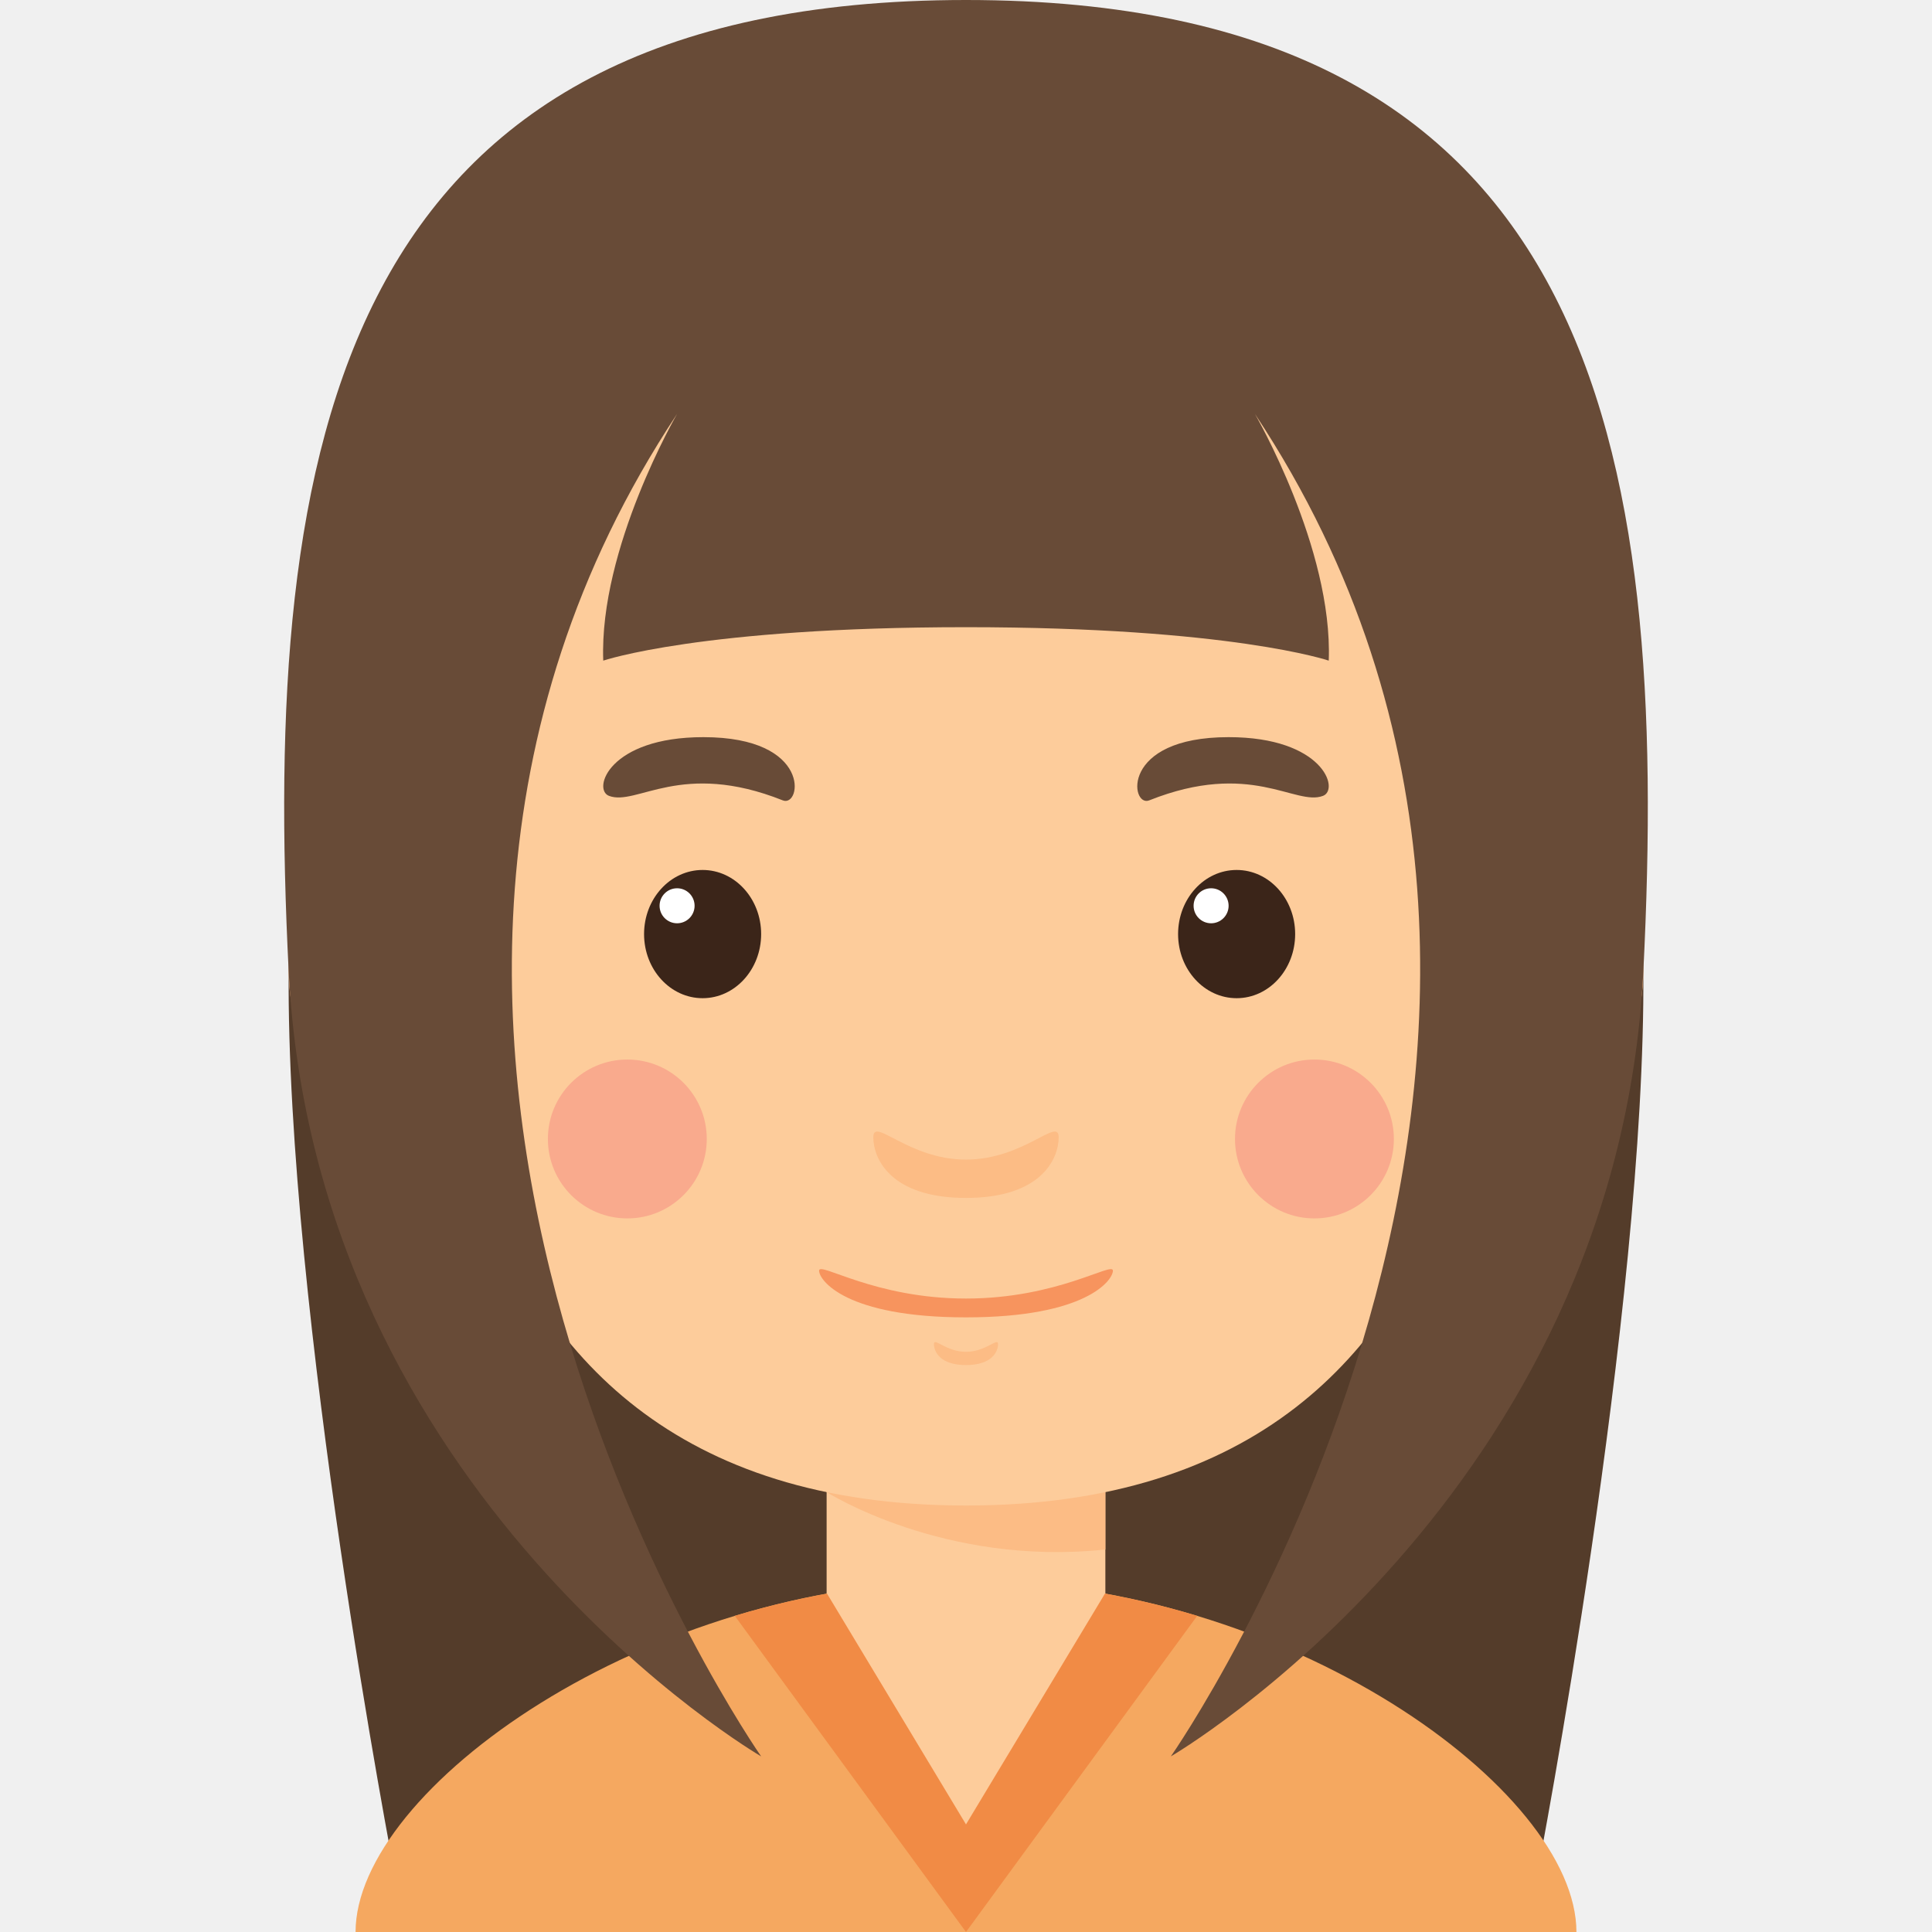
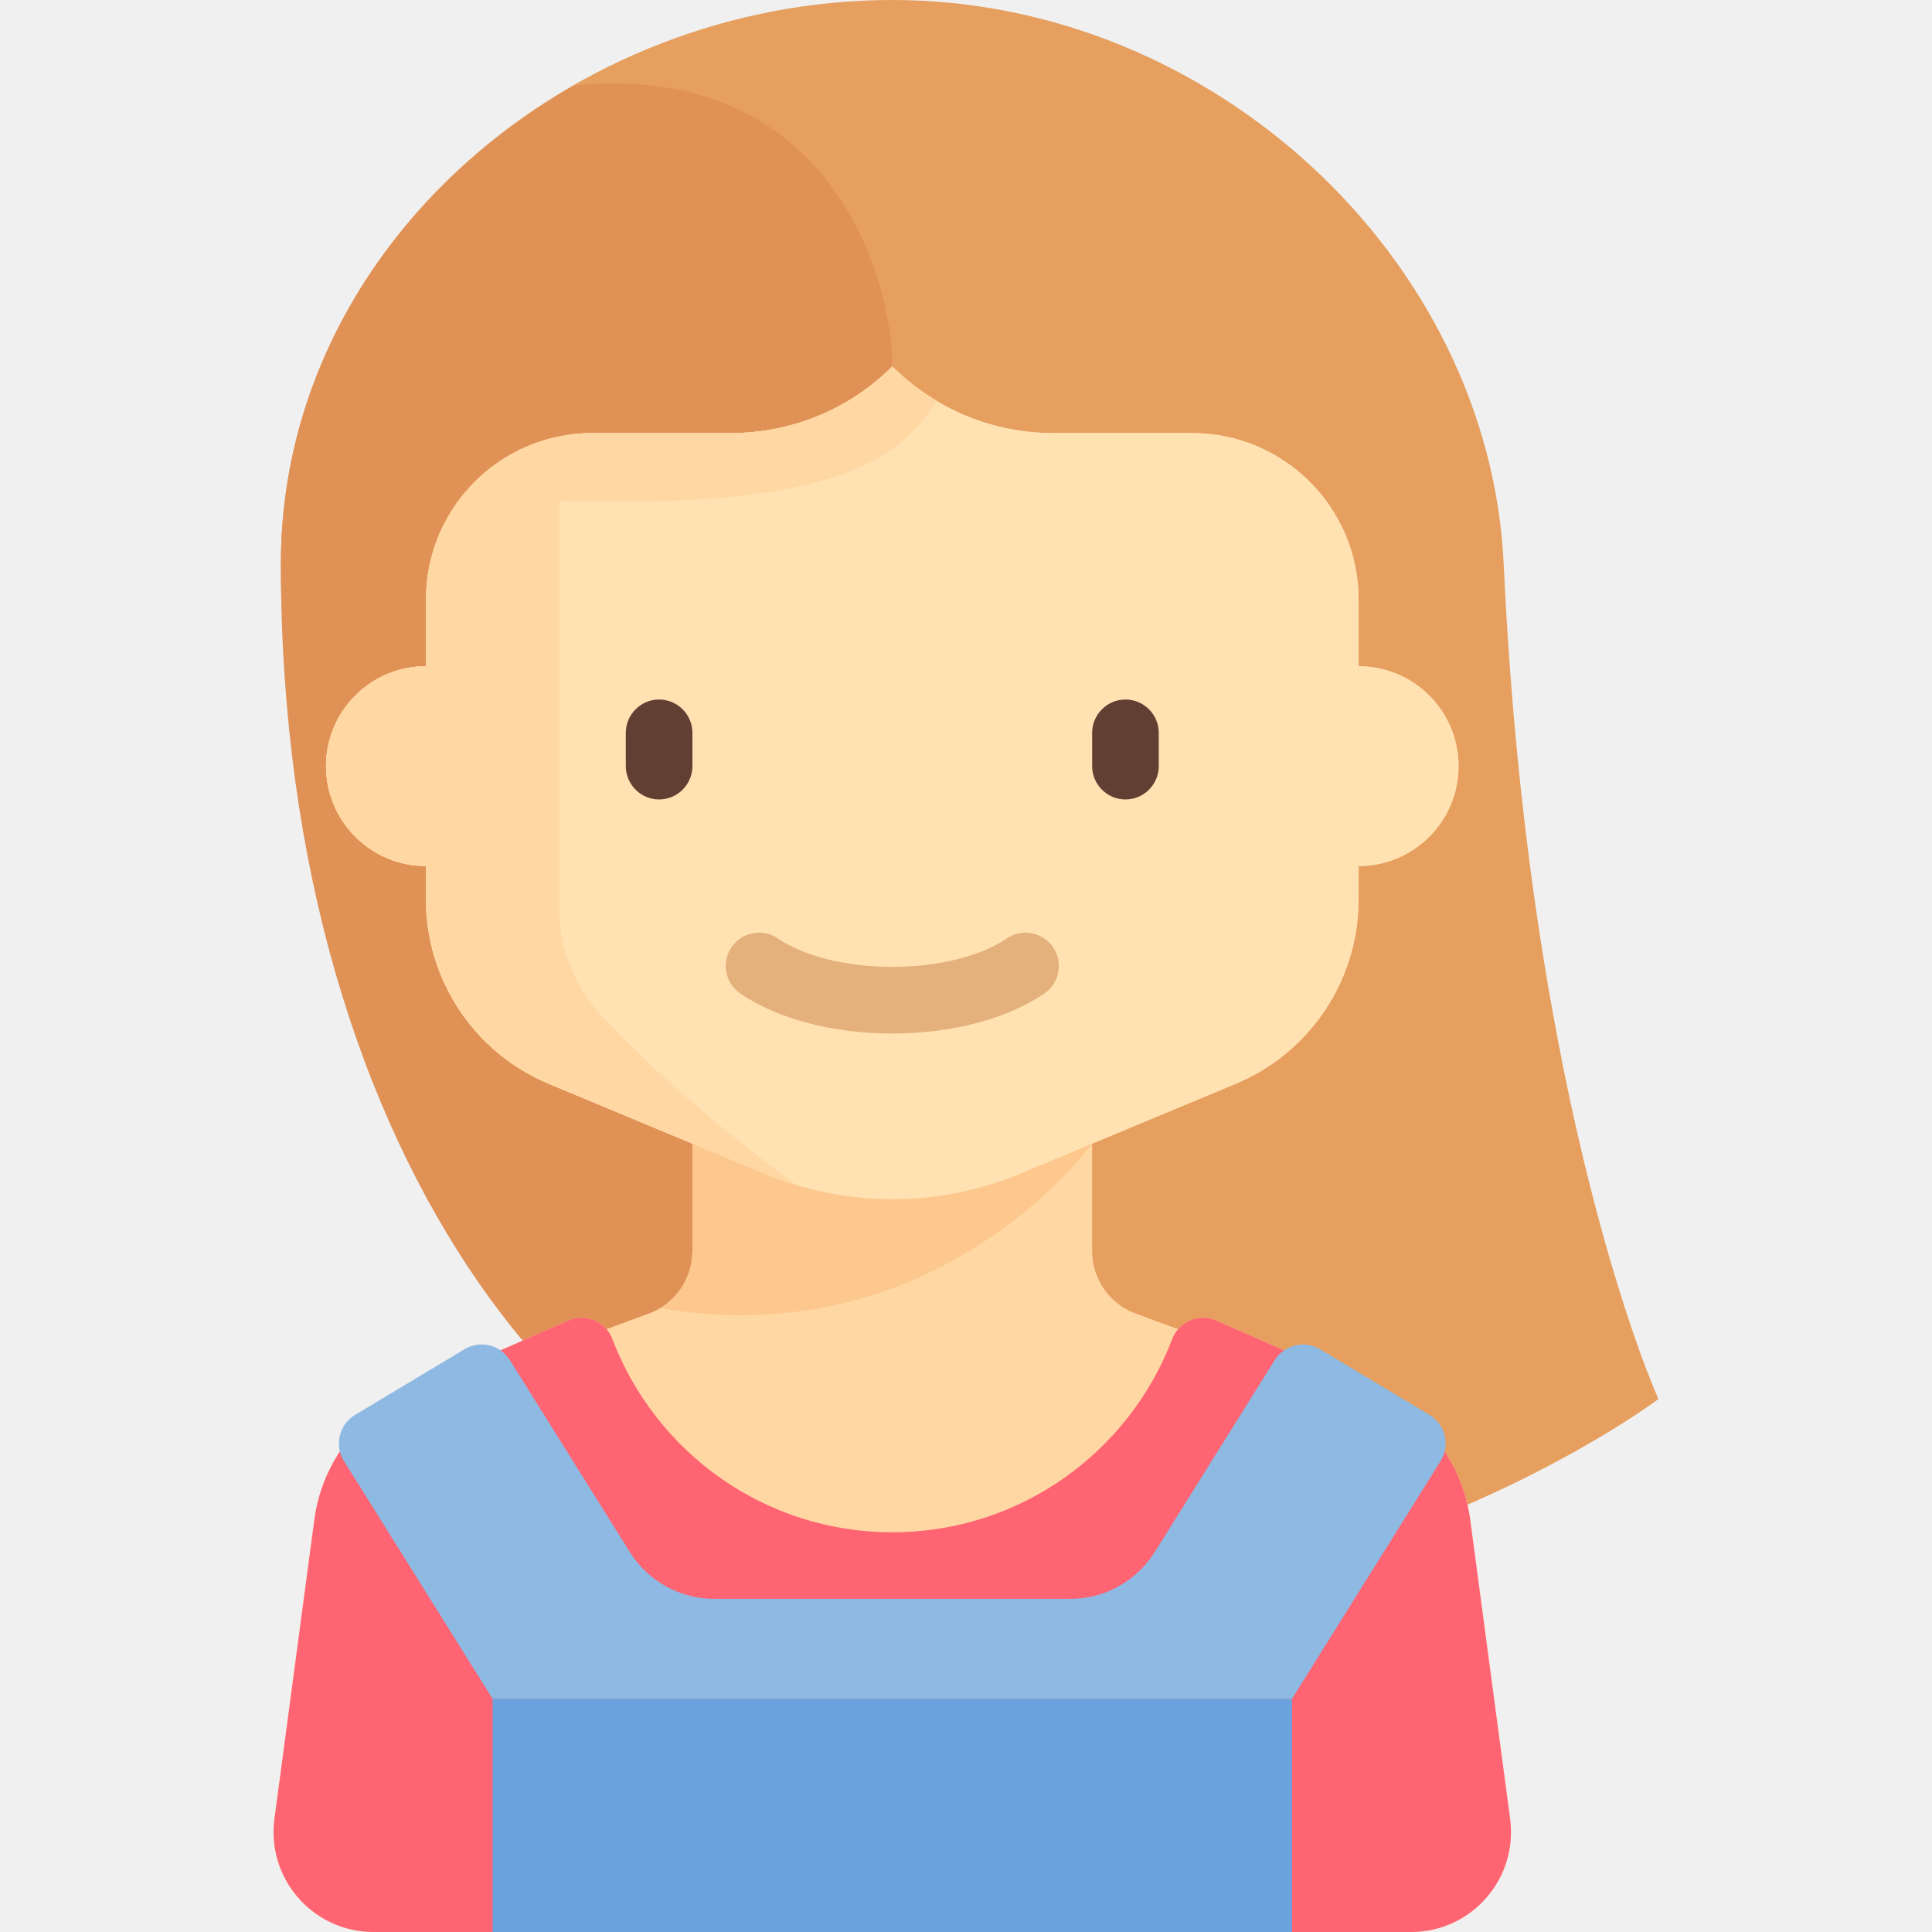
- <svg xmlns="http://www.w3.org/2000/svg" version="1.1" id="Capa_1" x="0px" y="0px" viewBox="0 0 203.736 203.736" style="enable-background:new 0 0 203.736 203.736;" xml:space="preserve">
+ <svg xmlns="http://www.w3.org/2000/svg" version="1.1" id="Layer_1" x="0px" y="0px" viewBox="0 0 464 464" style="enable-background:new 0 0 464 464;" xml:space="preserve">
  <g>
-     <path style="fill:#543C2A;" d="M101.867,66.139v131.395h60.26c0,0,11.449-59.365,11.168-95.113   C173.014,66.673,101.867,66.139,101.867,66.139z" />
-     <path style="fill:#543C2A;" d="M101.867,66.139v131.395H41.609c0,0-11.449-59.365-11.168-95.113   C30.721,66.673,101.867,66.139,101.867,66.139z" />
-     <g>
-       <g>
-         <rect x="87.17" y="153.47" style="fill:#FDCC9B;" width="29.395" height="32.923" />
-         <path style="fill:#FCBC85;" d="M87.17,157.348c0,0,12.365,7.874,29.395,6.051v-9.929H87.17V157.348z" />
-         <ellipse style="fill:#FCBC85;" cx="44.784" cy="102.42" rx="14.343" ry="16.364" />
-         <ellipse style="fill:#FCBC85;" cx="158.952" cy="102.42" rx="14.343" ry="16.364" />
-         <path style="fill:#FDCC9B;" d="M158.894,71.165c0-24.104-17.637-41.741-57.026-41.741c-39.389,0-57.025,17.637-57.025,41.741     c0,24.104-4.115,87.597,57.025,87.597C163.009,158.762,158.894,95.269,158.894,71.165z" />
-         <g>
-           <g>
-             <ellipse style="fill:#3B2519;" cx="74.092" cy="98.502" rx="6.173" ry="6.761" />
-             <circle style="fill:#FFFFFF;" cx="71.401" cy="95.517" r="1.846" />
-           </g>
-           <path style="fill:#684B37;" d="M64.217,83.925c2.919,1.117,7.605-3.798,18.335,0.478c1.956,0.78,3.123-6.668-8.378-6.668      C64.217,77.735,62.453,83.25,64.217,83.925z" />
-           <g>
-             <ellipse style="fill:#3B2519;" cx="130.406" cy="98.502" rx="6.173" ry="6.761" />
-             <circle style="fill:#FFFFFF;" cx="127.715" cy="95.517" r="1.846" />
-           </g>
-           <path style="fill:#684B37;" d="M139.519,83.925c-2.919,1.117-7.606-3.798-18.335,0.478c-1.956,0.78-3.123-6.668,8.377-6.668      C139.519,77.735,141.282,83.25,139.519,83.925z" />
-         </g>
-         <path style="fill:#FCBC85;" d="M101.867,122.283c-6.099,0-9.773-4.557-9.773-2.352c0,2.204,1.764,6.394,9.773,6.394     c8.011,0,9.774-4.189,9.774-6.394C111.642,117.726,107.967,122.283,101.867,122.283z" />
-         <path style="fill:#FCBC85;" d="M101.867,142.553c-2.109,0-3.38-1.575-3.38-0.814c0,0.763,0.61,2.212,3.38,2.212     c2.771,0,3.381-1.449,3.381-2.212C105.248,140.978,103.978,142.553,101.867,142.553z" />
-         <path style="fill:#F7945E;" d="M101.867,136.936c-9.668,0-15.492-3.937-15.492-2.939s2.795,4.924,15.492,4.924     s15.493-3.927,15.493-4.924S111.535,136.936,101.867,136.936z" />
-       </g>
-       <circle style="fill:#F9AA8D;" cx="66.154" cy="120.108" r="8.377" />
-       <circle style="fill:#F9AA8D;" cx="138.611" cy="120.108" r="8.377" />
-     </g>
-     <path style="fill:#F5A860;" d="M101.867,166.699v37.037H37.495C37.495,188.745,68.064,166.699,101.867,166.699z" />
-     <path style="fill:#F5A860;" d="M101.867,166.699v37.037h64.373C166.24,188.745,135.672,166.699,101.867,166.699z" />
-     <path style="fill:#F18B45;" d="M89.6,167.651c-0.189,0.027-0.379,0.065-0.569,0.094c-3.963,0.634-7.829,1.529-11.543,2.653   l24.38,33.338v-18.518L90.87,167.501C90.449,167.56,90.02,167.587,89.6,167.651z" />
-     <path style="fill:#F18B45;" d="M114.135,167.651c0.19,0.027,0.38,0.065,0.57,0.094c3.963,0.634,7.829,1.529,11.543,2.653   l-24.381,33.338v-18.518l10.998-17.716C113.286,167.56,113.716,167.587,114.135,167.651z" />
-     <path style="fill:#684B37;" d="M101.867,0C35.436,0,27.651,46.991,30.441,102.42c2.79,55.43,49.824,82.797,49.824,82.797   S27.56,109.79,71.401,43.651c0,0-8.232,14.157-7.786,26.015c0,0,10.328-3.527,38.253-3.527c27.926,0,38.253,3.527,38.253,3.527   c0.447-11.858-7.785-26.015-7.785-26.015c43.841,66.138-8.865,141.566-8.865,141.566s47.035-27.367,49.825-82.797   C176.085,46.991,168.3,0,101.867,0z" />
-     <path style="fill:#FDCC9B;" d="M87.17,167.981l14.697,24.408l14.697-24.409C116.565,167.98,101.317,162.428,87.17,167.981z" />
+     <path style="fill:#E69F5F;" d="M398.296,336c0,0-50.959,38.521-128,48c-63.667,0-78,0.004-78,0.004S67.453,281.334,67.453,135.535   C67.453,58.749,137.478,0,214.264,0h0.064c76.786,0,143.397,62.079,146.811,135.535C367.296,268,398.296,336,398.296,336z" />
+     <path style="fill:#E09156;" d="M214.296,88c0-21.049-14.776-73.335-76.354-67.494C96.656,44.102,67.453,86.01,67.453,135.535   c0,145.798,77.176,235.84,148.843,235.84L214.296,88z" />
+     <path style="fill:#FFD7A3;" d="M362.673,436.828l-9.576-71.817c-1.752-13.142-9.895-24.558-23.304-31.262l-37.647-16.592   c-3.287-1.449-6.984-0.491-9.198,2.064l-9.712-3.574c-6.534-2.178-10.94-8.292-10.94-15.179v-25.802l34.461-14.358   c17.888-7.453,29.539-24.93,29.539-44.308v-8c13.255,0,24-10.745,24-24s-10.745-24-24-24v-16c0-22.091-17.909-40-40-40h-33.373   c-14.488,0-28.383-5.755-38.627-16c-10.245,10.245-24.139,16-38.627,16h-33.373c-22.091,0-40,17.909-40,40v16   c-13.255,0-24,10.745-24,24s10.745,24,24,24v8c0,19.378,11.651,36.855,29.538,44.308l34.462,14.359v25.801   c0,6.887-4.407,13.001-10.94,15.179l-9.712,3.574c-2.214-2.554-5.911-3.512-9.198-2.064l-37.647,16.592   c-13.41,6.705-21.552,18.121-23.304,31.262l-9.576,71.817C64,451.216,75.193,464,89.708,464h4.588h240h4.587   C353.398,464,364.591,451.216,362.673,436.828z" />
+     <path style="fill:#FDC88E;" d="M262.296,274.667l-96-0.663v26.464c0,5.693-3.017,10.852-7.752,13.701   C225.469,325.733,262.296,274.667,262.296,274.667z" />
+     <path style="fill:#FFE1B2;" d="M326.296,160v-16c0-22.091-17.909-40-40-40h-33.373c-14.488,0-28.383-5.755-38.627-16   c-10.245,10.245-24.139,16-38.627,16h-33.373c-22.091,0-40,17.909-40,40v16c-13.255,0-24,10.745-24,24s10.745,24,24,24v8   c0,19.378,11.651,36.855,29.538,44.308l51.69,21.538c9.75,4.063,20.208,6.154,30.77,6.154s21.02-2.092,30.769-6.154l51.693-21.538   c17.888-7.453,29.539-24.93,29.539-44.308v-8c13.255,0,24-10.745,24-24C350.296,170.745,339.551,160,326.296,160z" />
+     <path style="fill:#623F33;" d="M158.296,192L158.296,192c-4.4,0-8-3.6-8-8v-8c0-4.4,3.6-8,8-8l0,0c4.4,0,8,3.6,8,8v8   C166.296,188.4,162.696,192,158.296,192z" />
+     <path style="fill:#623F33;" d="M270.296,192L270.296,192c-4.4,0-8-3.6-8-8v-8c0-4.4,3.6-8,8-8l0,0c4.4,0,8,3.6,8,8v8   C278.296,188.4,274.696,192,270.296,192z" />
+     <path style="fill:#E4B07B;" d="M214.296,248.219c-14.223,0-27.527-3.5-36.5-9.605c-3.652-2.484-4.602-7.461-2.113-11.113   c2.48-3.648,7.461-4.598,11.113-2.113c6.289,4.277,16.57,6.832,27.5,6.832s21.211-2.555,27.5-6.832   c3.66-2.492,8.629-1.539,11.113,2.113c2.488,3.652,1.539,8.629-2.113,11.113C241.823,244.719,228.519,248.219,214.296,248.219z" />
+     <path style="fill:#FF6473;" d="M362.673,436.828l-9.576-71.817c-1.752-13.142-9.895-24.558-23.304-31.262l-37.647-16.592   c-4.168-1.837-9.007,0.185-10.627,4.441C271.202,348.713,245.033,368,214.296,368s-56.906-19.288-67.224-46.403   c-1.62-4.257-6.459-6.278-10.627-4.441l-37.647,16.592c-13.41,6.705-21.552,18.121-23.304,31.262l-9.576,71.817   C64,451.216,75.193,464,89.708,464h249.175C353.398,464,364.591,451.216,362.673,436.828z" />
+     <path style="fill:#8DB9E2;" d="M306.132,326.662l-28.786,46.058c-4.386,7.017-12.077,11.28-20.352,11.28h-85.396   c-8.275,0-15.966-4.263-20.352-11.28l-28.786-46.058c-2.312-3.699-7.16-4.864-10.9-2.62l-26.278,15.767   c-3.837,2.302-5.04,7.305-2.668,11.1L118.296,408h192l35.682-57.092c2.372-3.795,1.169-8.797-2.668-11.1l-26.278-15.767   C313.292,321.798,308.444,322.964,306.132,326.662z" />
+     <rect x="118.296" y="408" style="fill:#6AA2DE;" width="192" height="56" />
+     <path style="fill:#FFD7A3;" d="M224.987,96.24c-3.851-2.295-7.467-5.017-10.691-8.24c-10.245,10.245-24.139,16-38.628,16h-33.373   c-2.748,0-5.418,0.298-8,0.835v-0.029c-18.257,3.707-32,19.843-32,39.194v16c-13.255,0-24,10.745-24,24s10.745,24,24,24v8   c0,19.378,11.651,36.855,29.538,44.308l51.69,21.538c2.53,1.054,5.112,1.962,7.727,2.749c-22.844-16.711-38.05-31.32-46.96-40.872   c-6.482-6.95-9.995-16.121-9.995-25.625v-97.804C202.864,122.339,216.371,109.373,224.987,96.24z" />
  </g>
  <g>
</g>
  <g>
</g>
  <g>
</g>
  <g>
</g>
  <g>
</g>
  <g>
</g>
  <g>
</g>
  <g>
</g>
  <g>
</g>
  <g>
</g>
  <g>
</g>
  <g>
</g>
  <g>
</g>
  <g>
</g>
  <g>
</g>
</svg>
